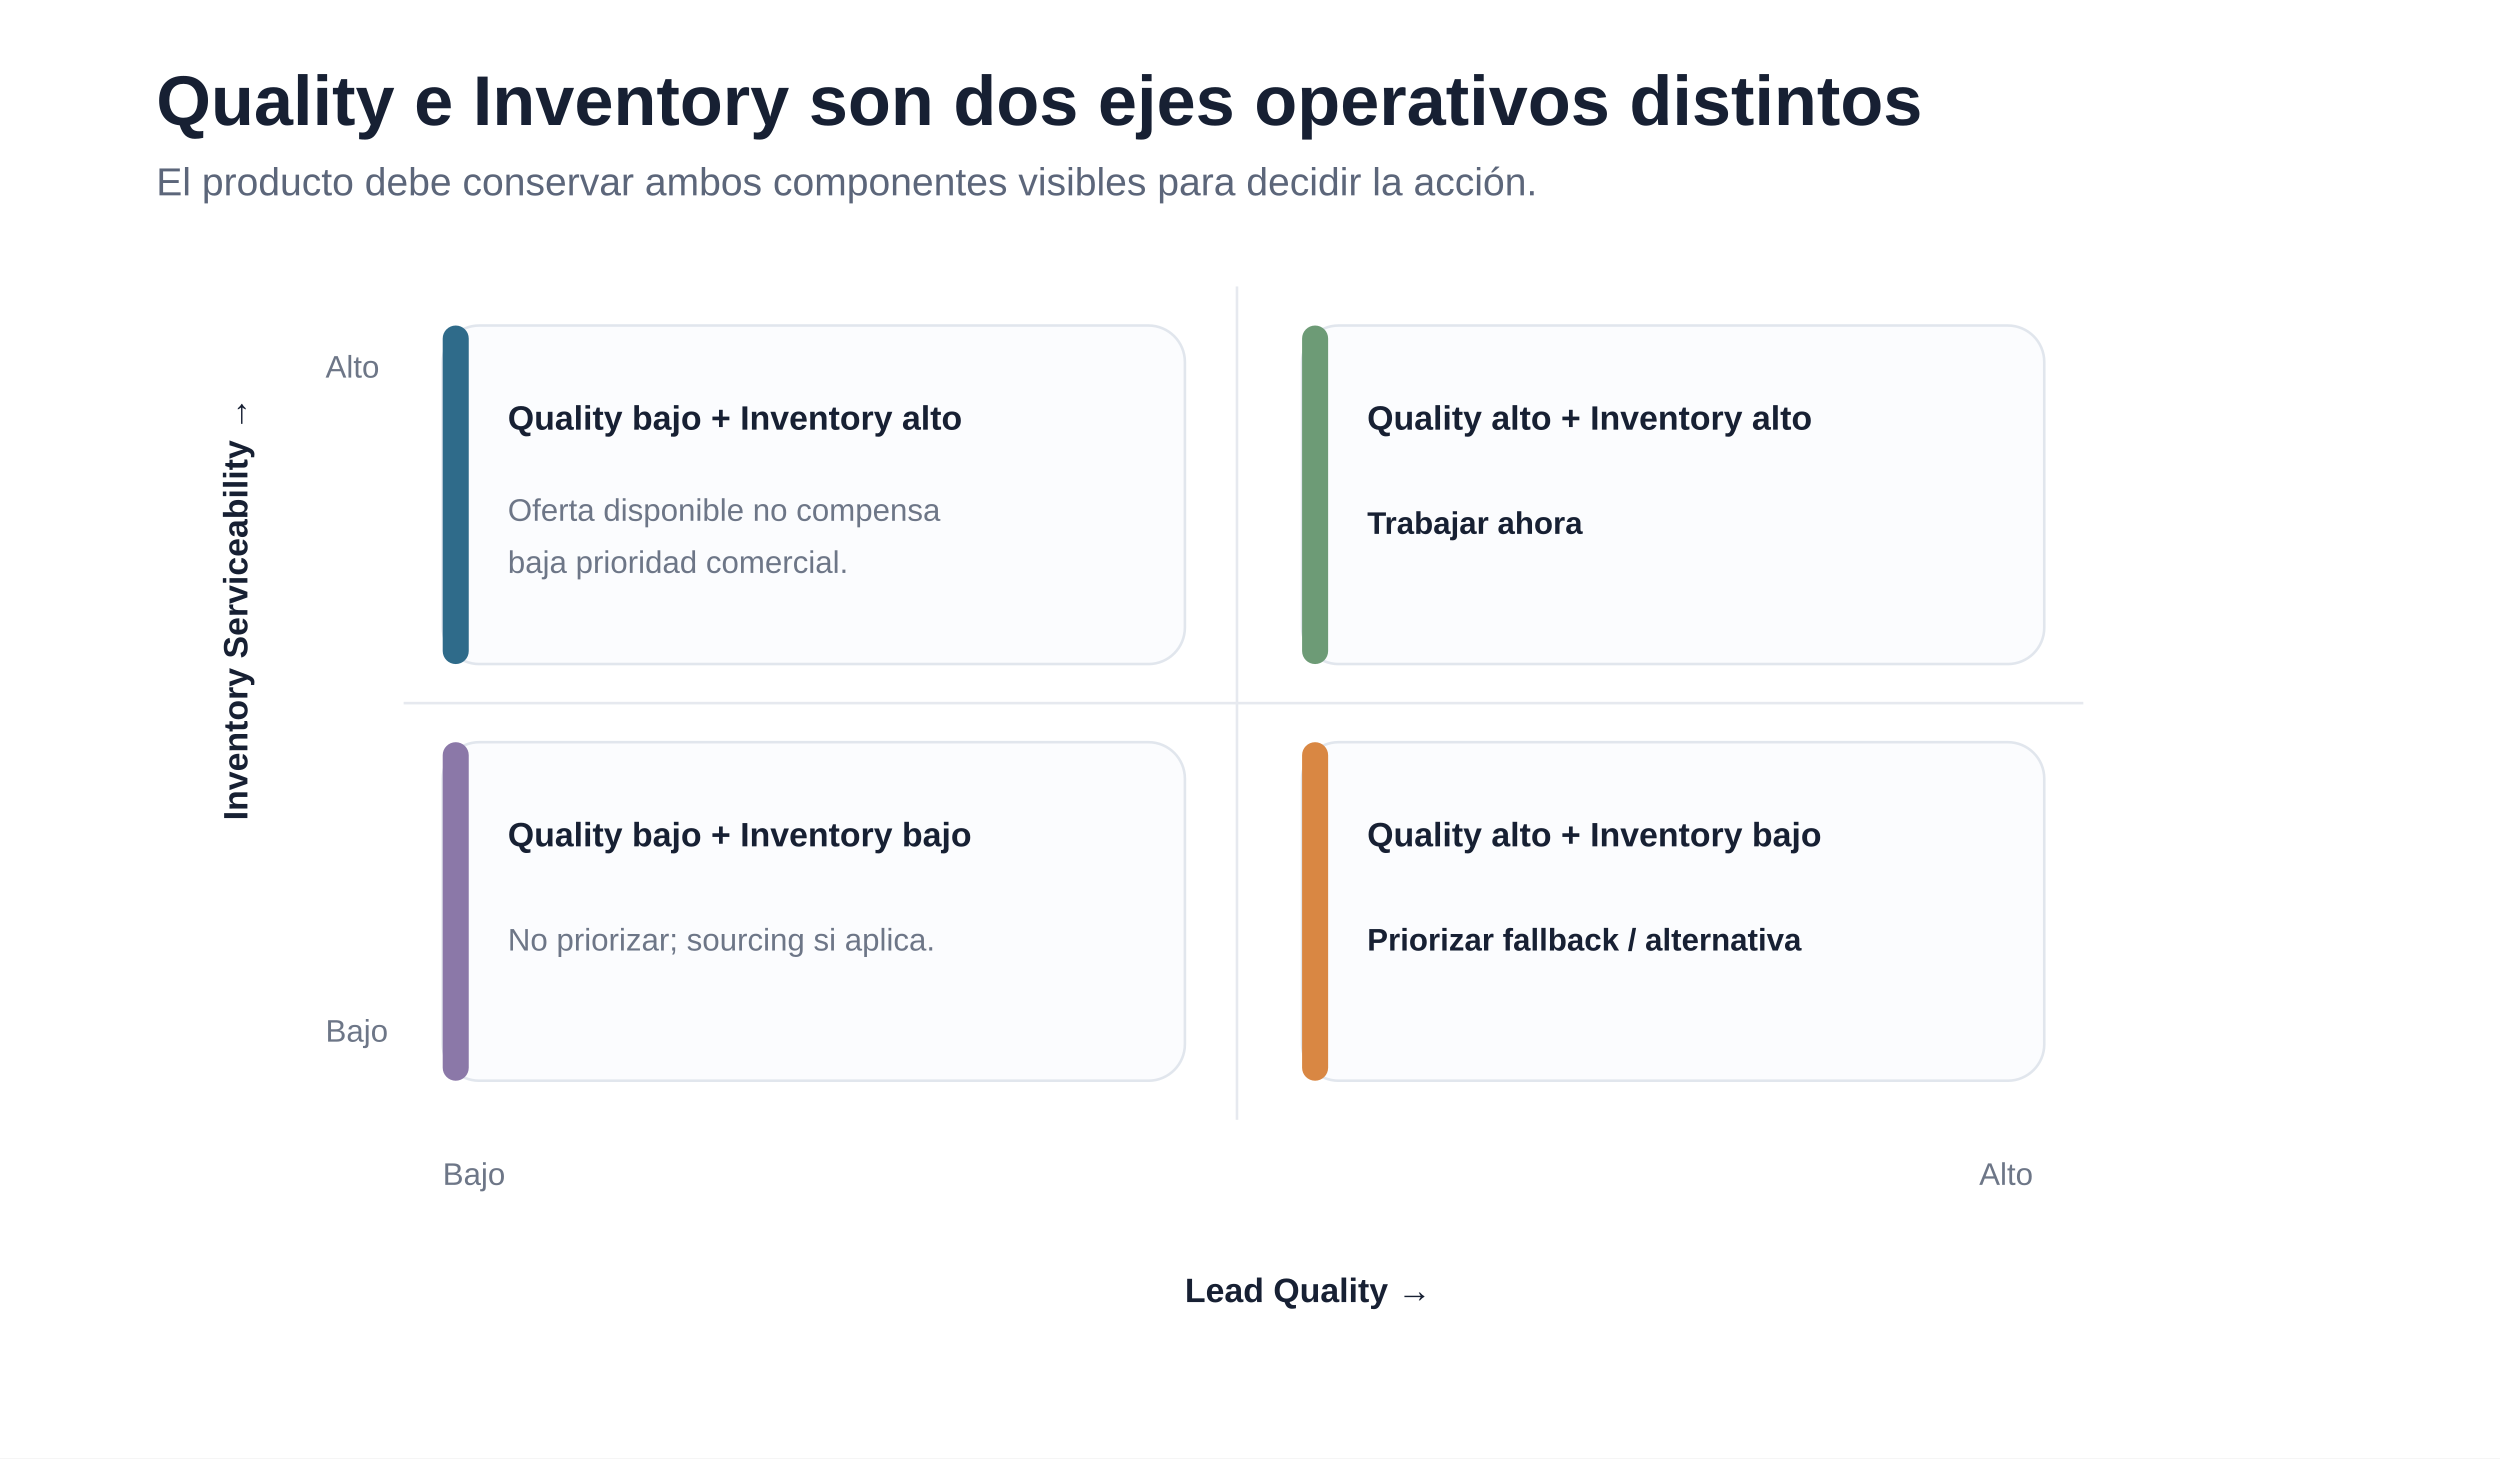
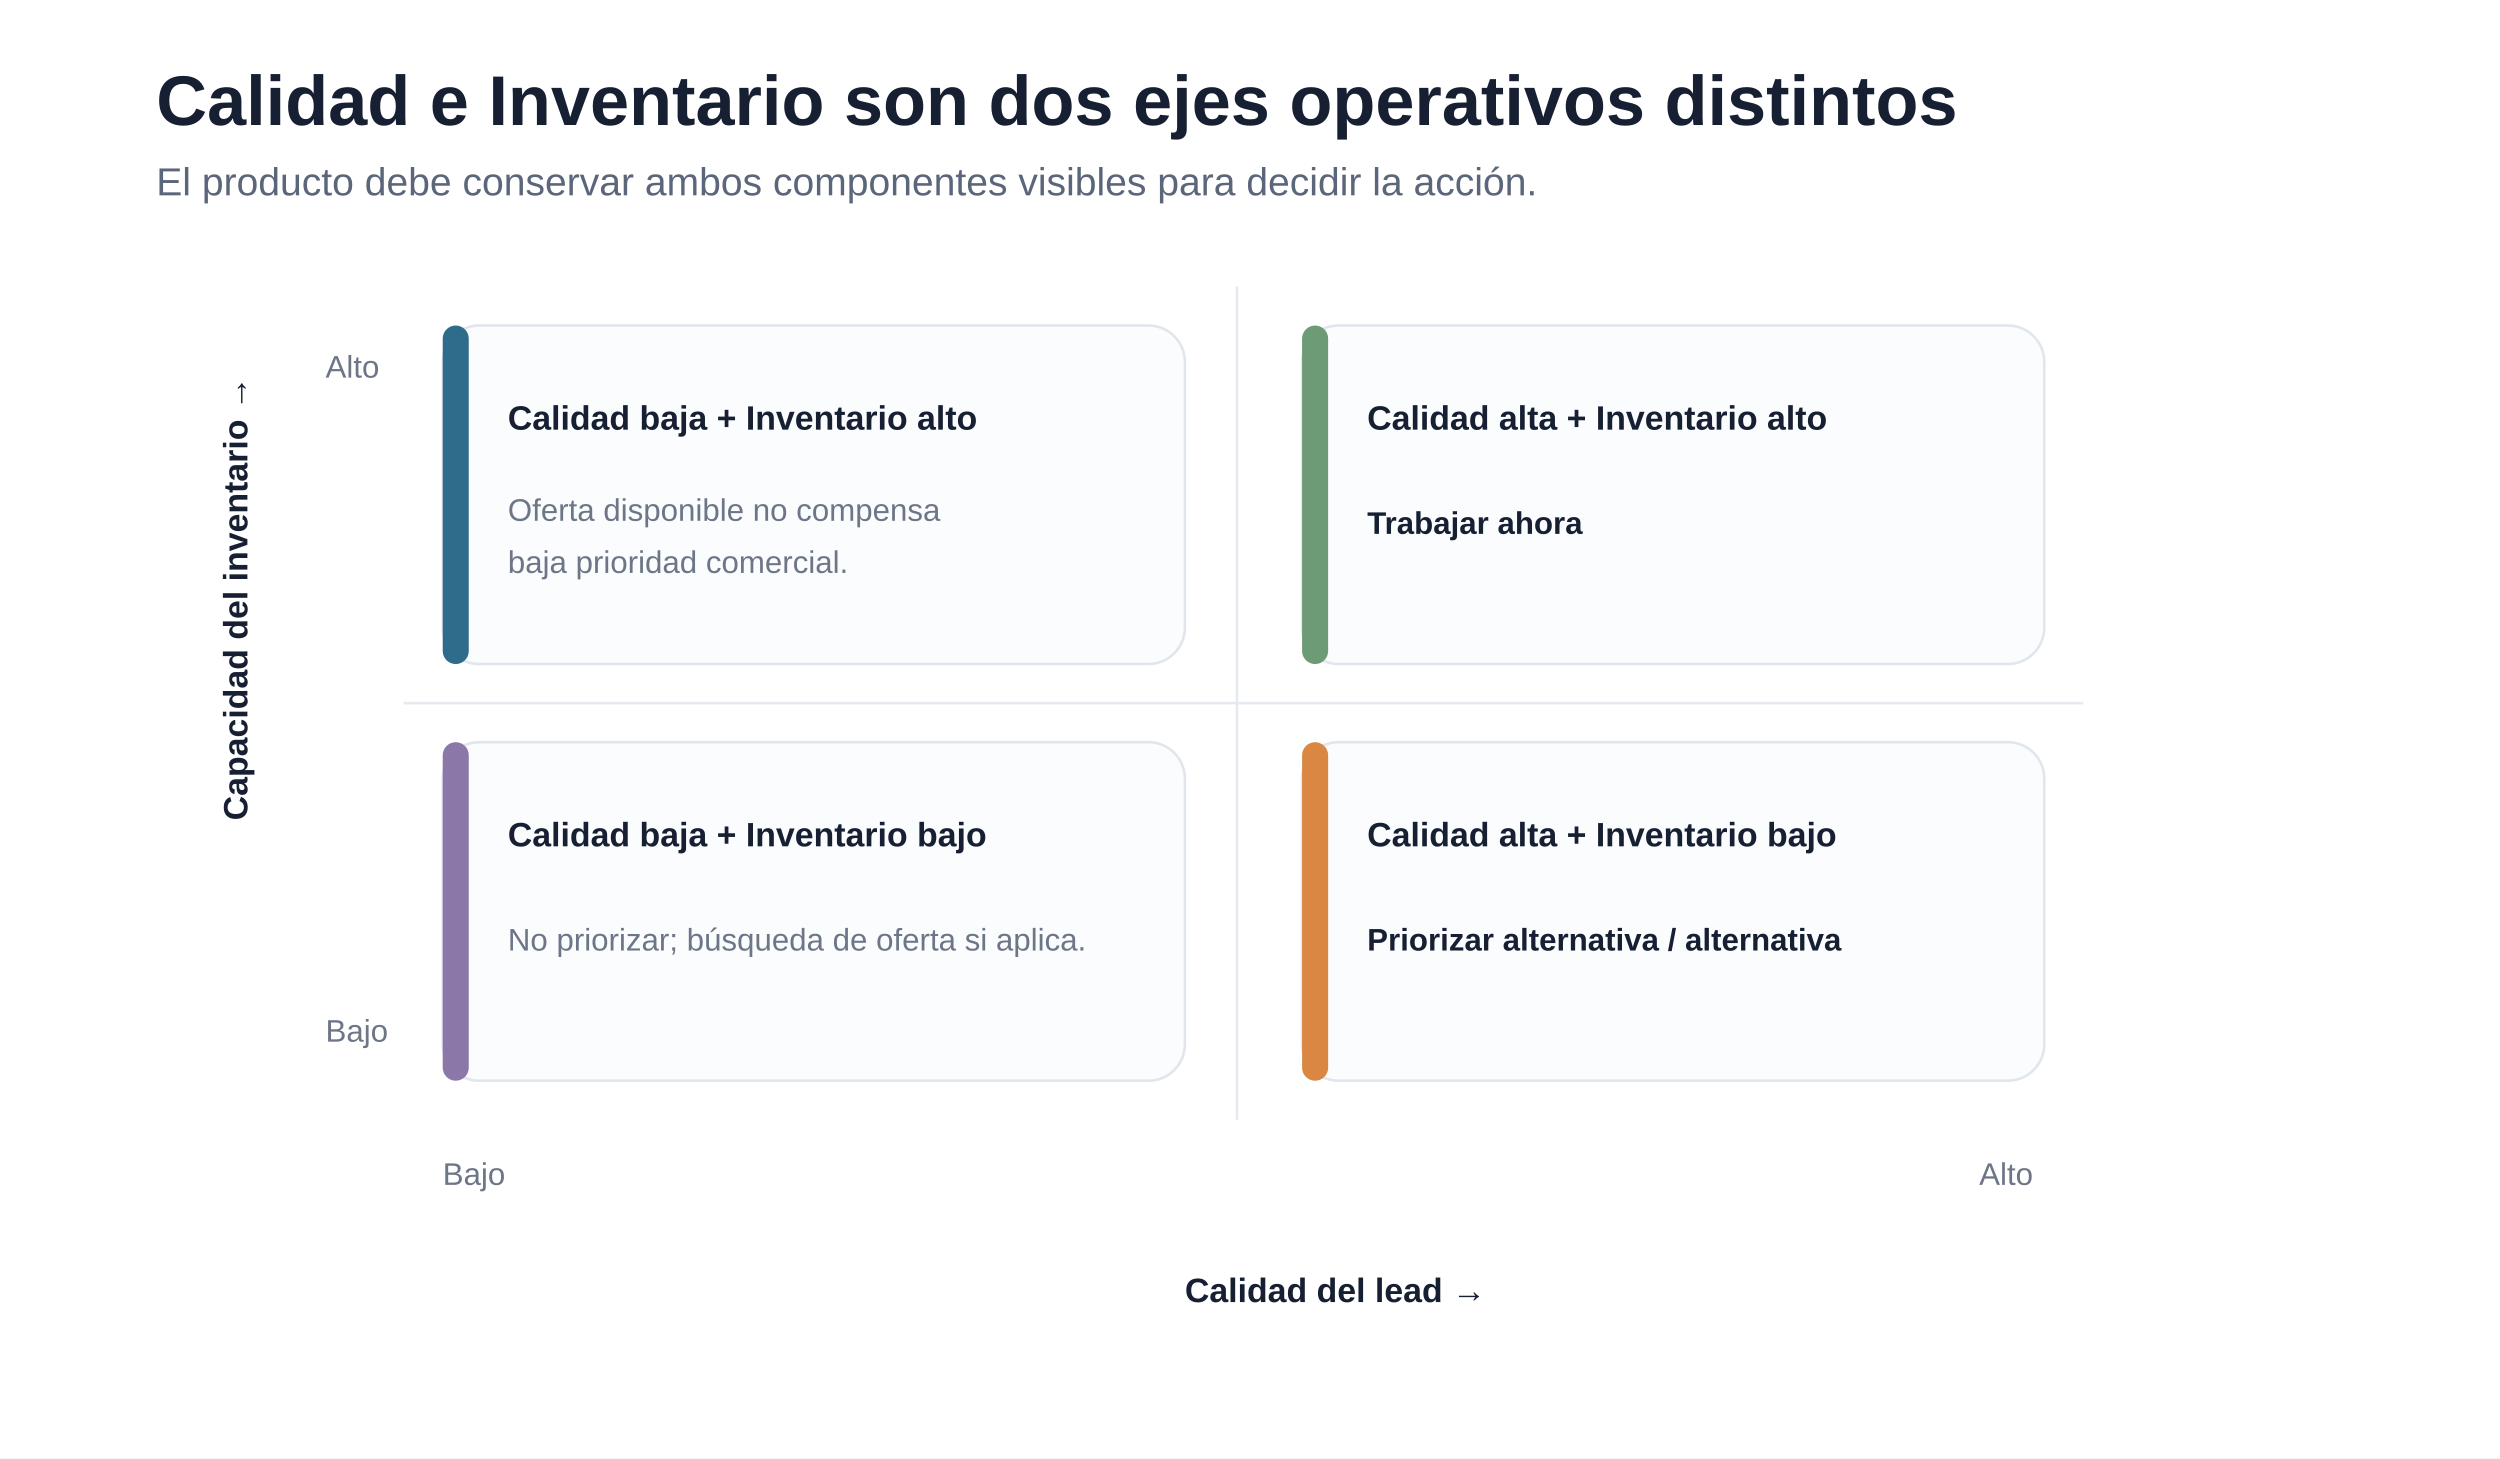
<svg xmlns="http://www.w3.org/2000/svg" width="960" height="560" viewBox="0 0 960 560" role="img" aria-label="Quality e Inventory son dos ejes operativos distintos">
  <style>text{font-family:Arial,Helvetica,sans-serif;fill:#172033}.title{font-size:27px;font-weight:700}.sub{font-size:15px;fill:#5c667a}.axis{font-size:12px;fill:#6d7687}.label{font-size:13px;font-weight:600}.value{font-size:12px;font-weight:700}.big{font-size:30px;font-weight:800}.note{font-size:12px;fill:#5c667a}.grid{stroke:#e6e9ef;stroke-width:1}.a{fill:#2f6b8a}.b{fill:#d98743}.c{fill:#6d9b76}.d{fill:#8b78a8}.soft{fill:#f1f3f6}.card{fill:#fbfcfe;stroke:#e1e6ed;stroke-width:1}</style>
  <rect width="960" height="560" fill="#fff" />
-   <text x="60" y="48" class="title">Quality e Inventory son dos ejes operativos distintos</text>
+   <text x="60" y="48" class="title">Calidad e Inventario son dos ejes operativos distintos</text>
  <text x="60" y="75" class="sub">El producto debe conservar ambos componentes visibles para decidir la acción.</text>
-   <text x="95" y="315" transform="rotate(-90 95 315)" class="label">Inventory Serviceability →</text>
-   <text x="455" y="500" class="label">Lead Quality →</text>
+   <text x="95" y="315" transform="rotate(-90 95 315)" class="label">Capacidad del inventario →</text>
+   <text x="455" y="500" class="label">Calidad del lead →</text>
  <rect x="170" y="125" width="285" height="130" rx="14" class="card" />
  <rect x="170" y="125" width="10" height="130" rx="5" class="a" />
-   <text x="195" y="165" class="label">Quality bajo + Inventory alto</text>
+   <text x="195" y="165" class="label">Calidad baja + Inventario alto</text>
  <text x="195" y="200" class="axis">Oferta disponible no compensa</text>
  <text x="195" y="220" class="axis">baja prioridad comercial.</text>
  <rect x="500" y="125" width="285" height="130" rx="14" class="card" />
  <rect x="500" y="125" width="10" height="130" rx="5" class="c" />
-   <text x="525" y="165" class="label">Quality alto + Inventory alto</text>
+   <text x="525" y="165" class="label">Calidad alta + Inventario alto</text>
  <text x="525" y="205" class="value">Trabajar ahora</text>
  <rect x="170" y="285" width="285" height="130" rx="14" class="card" />
  <rect x="170" y="285" width="10" height="130" rx="5" class="d" />
-   <text x="195" y="325" class="label">Quality bajo + Inventory bajo</text>
-   <text x="195" y="365" class="axis">No priorizar; sourcing si aplica.</text>
+   <text x="195" y="325" class="label">Calidad baja + Inventario bajo</text>
+   <text x="195" y="365" class="axis">No priorizar; búsqueda de oferta si aplica.</text>
  <rect x="500" y="285" width="285" height="130" rx="14" class="card" />
  <rect x="500" y="285" width="10" height="130" rx="5" class="b" />
-   <text x="525" y="325" class="label">Quality alto + Inventory bajo</text>
-   <text x="525" y="365" class="value">Priorizar fallback / alternativa</text>
+   <text x="525" y="325" class="label">Calidad alta + Inventario bajo</text>
+   <text x="525" y="365" class="value">Priorizar alternativa / alternativa</text>
  <line x1="475" y1="110" x2="475" y2="430" class="grid" />
  <line x1="155" y1="270" x2="800" y2="270" class="grid" />
  <text x="170" y="455" class="axis">Bajo</text>
  <text x="760" y="455" class="axis">Alto</text>
  <text x="125" y="400" class="axis">Bajo</text>
  <text x="125" y="145" class="axis">Alto</text>
</svg>
